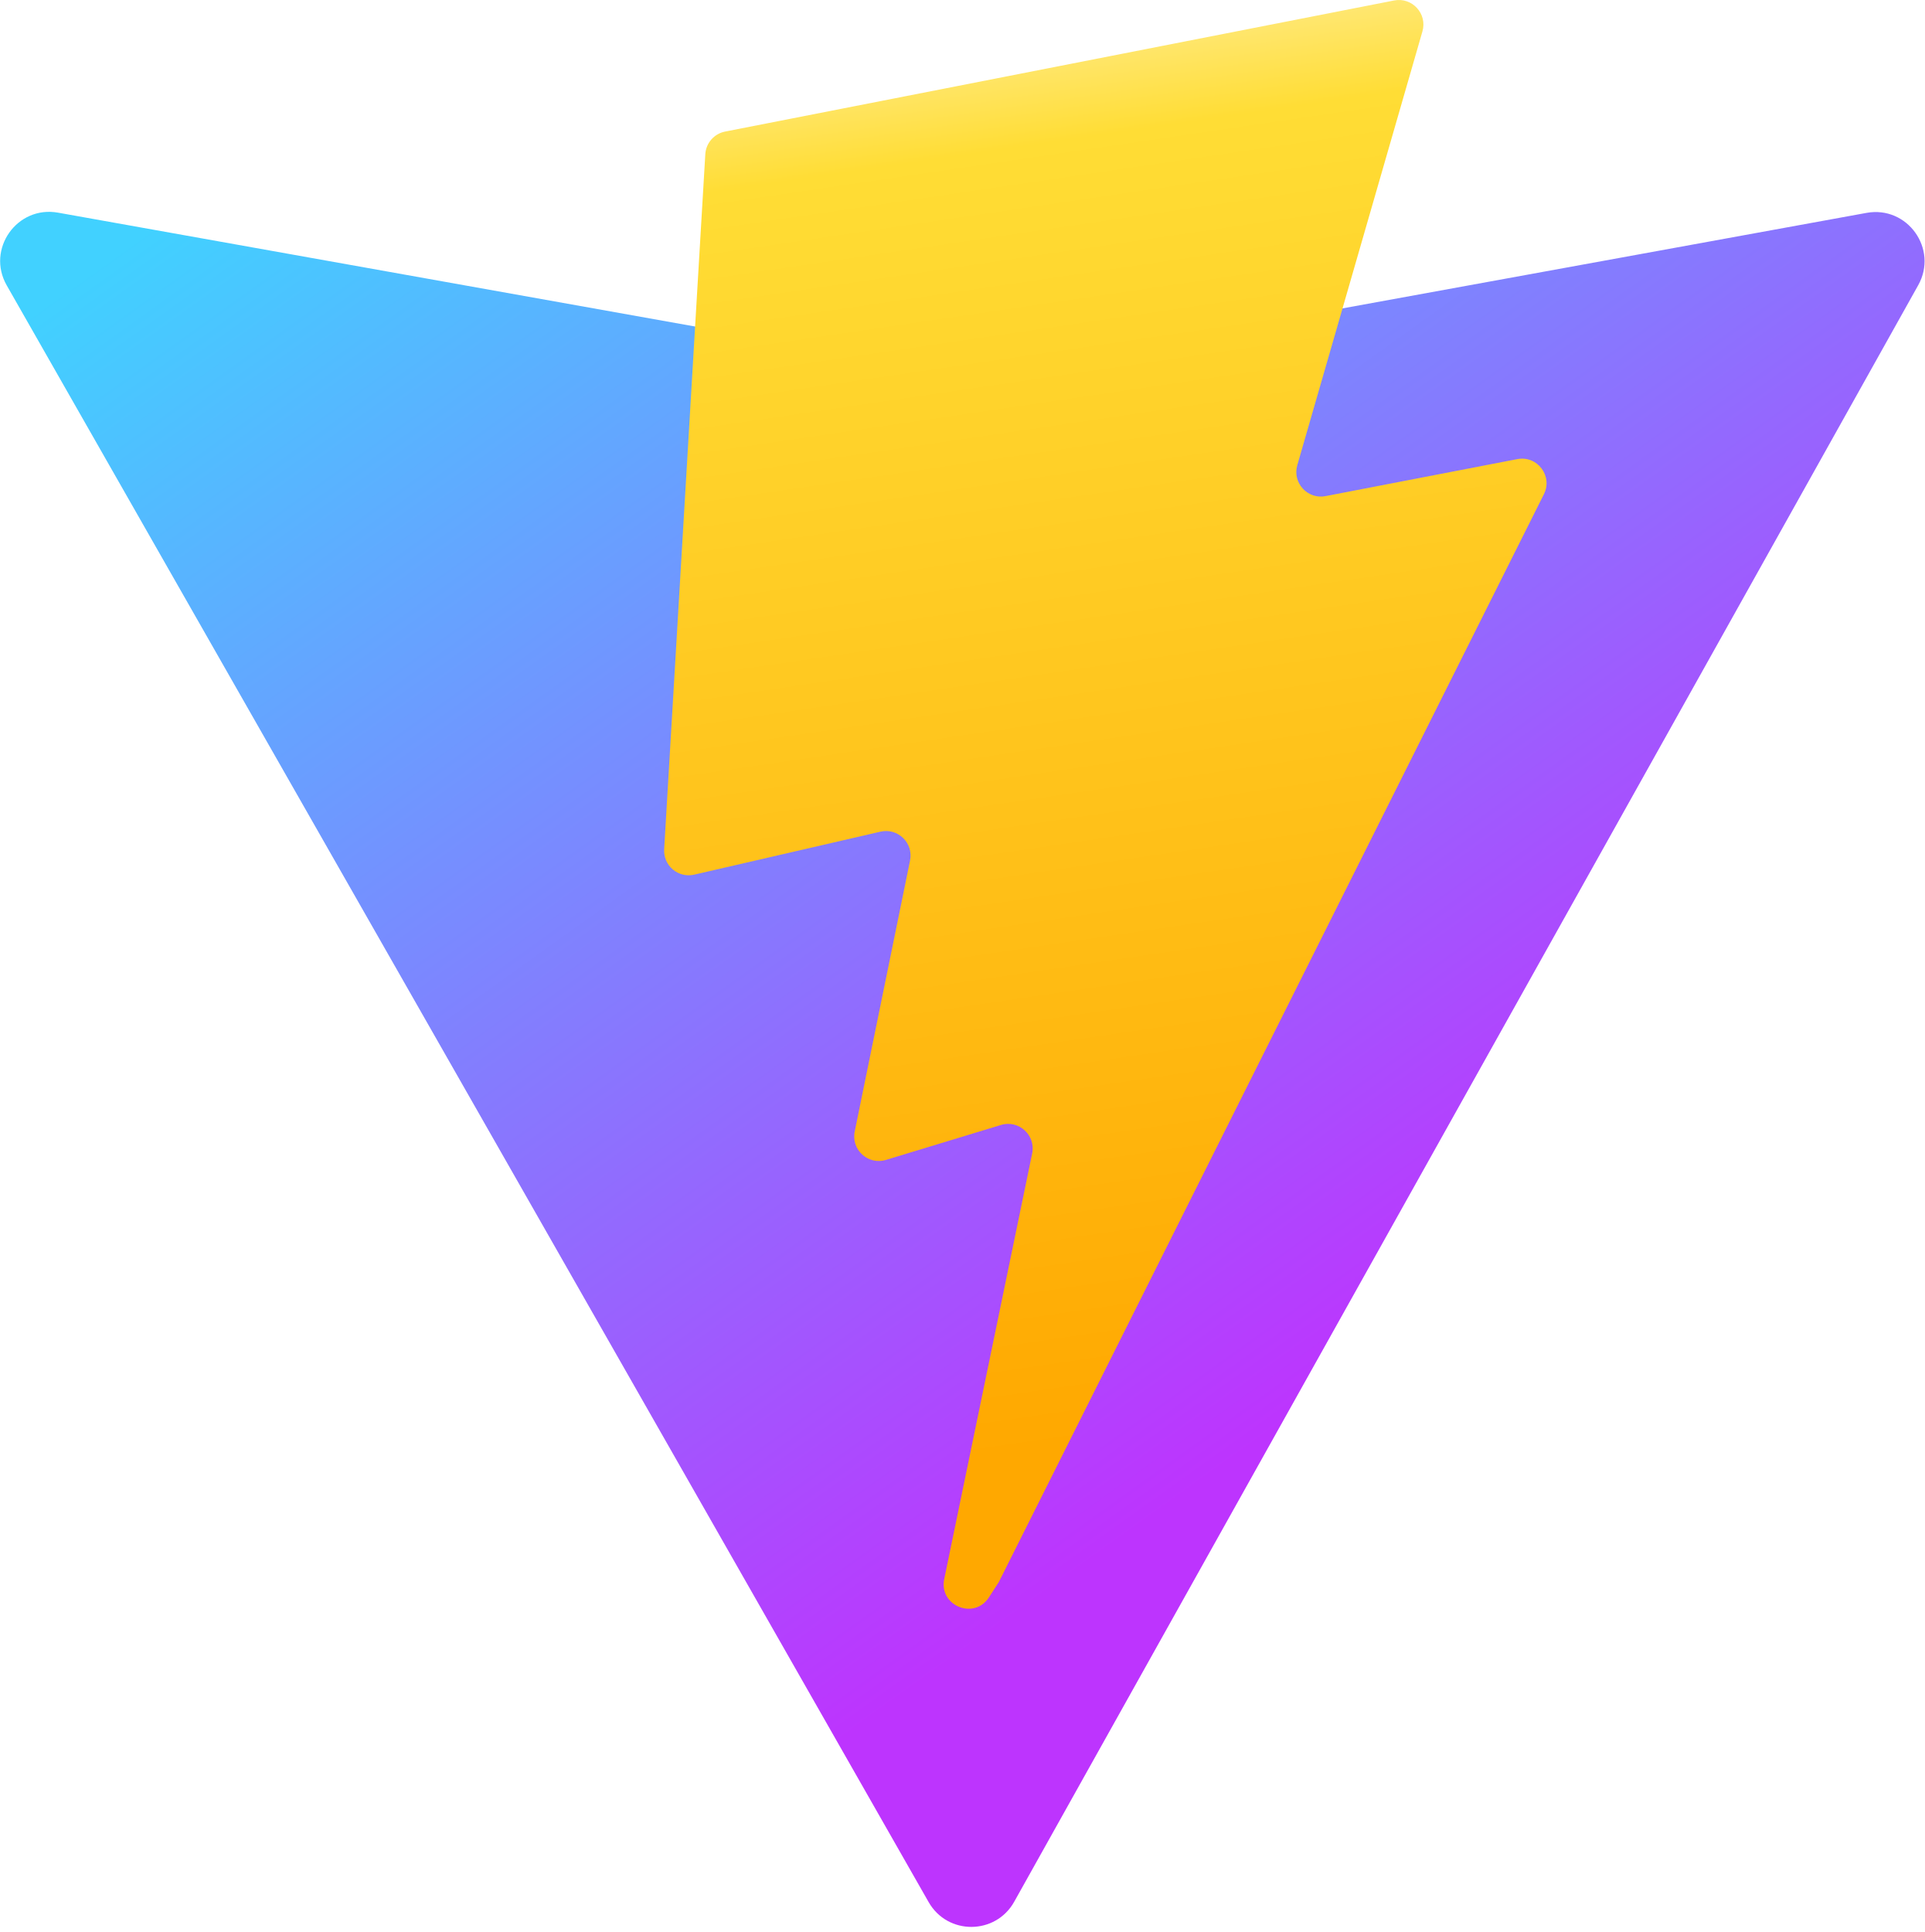
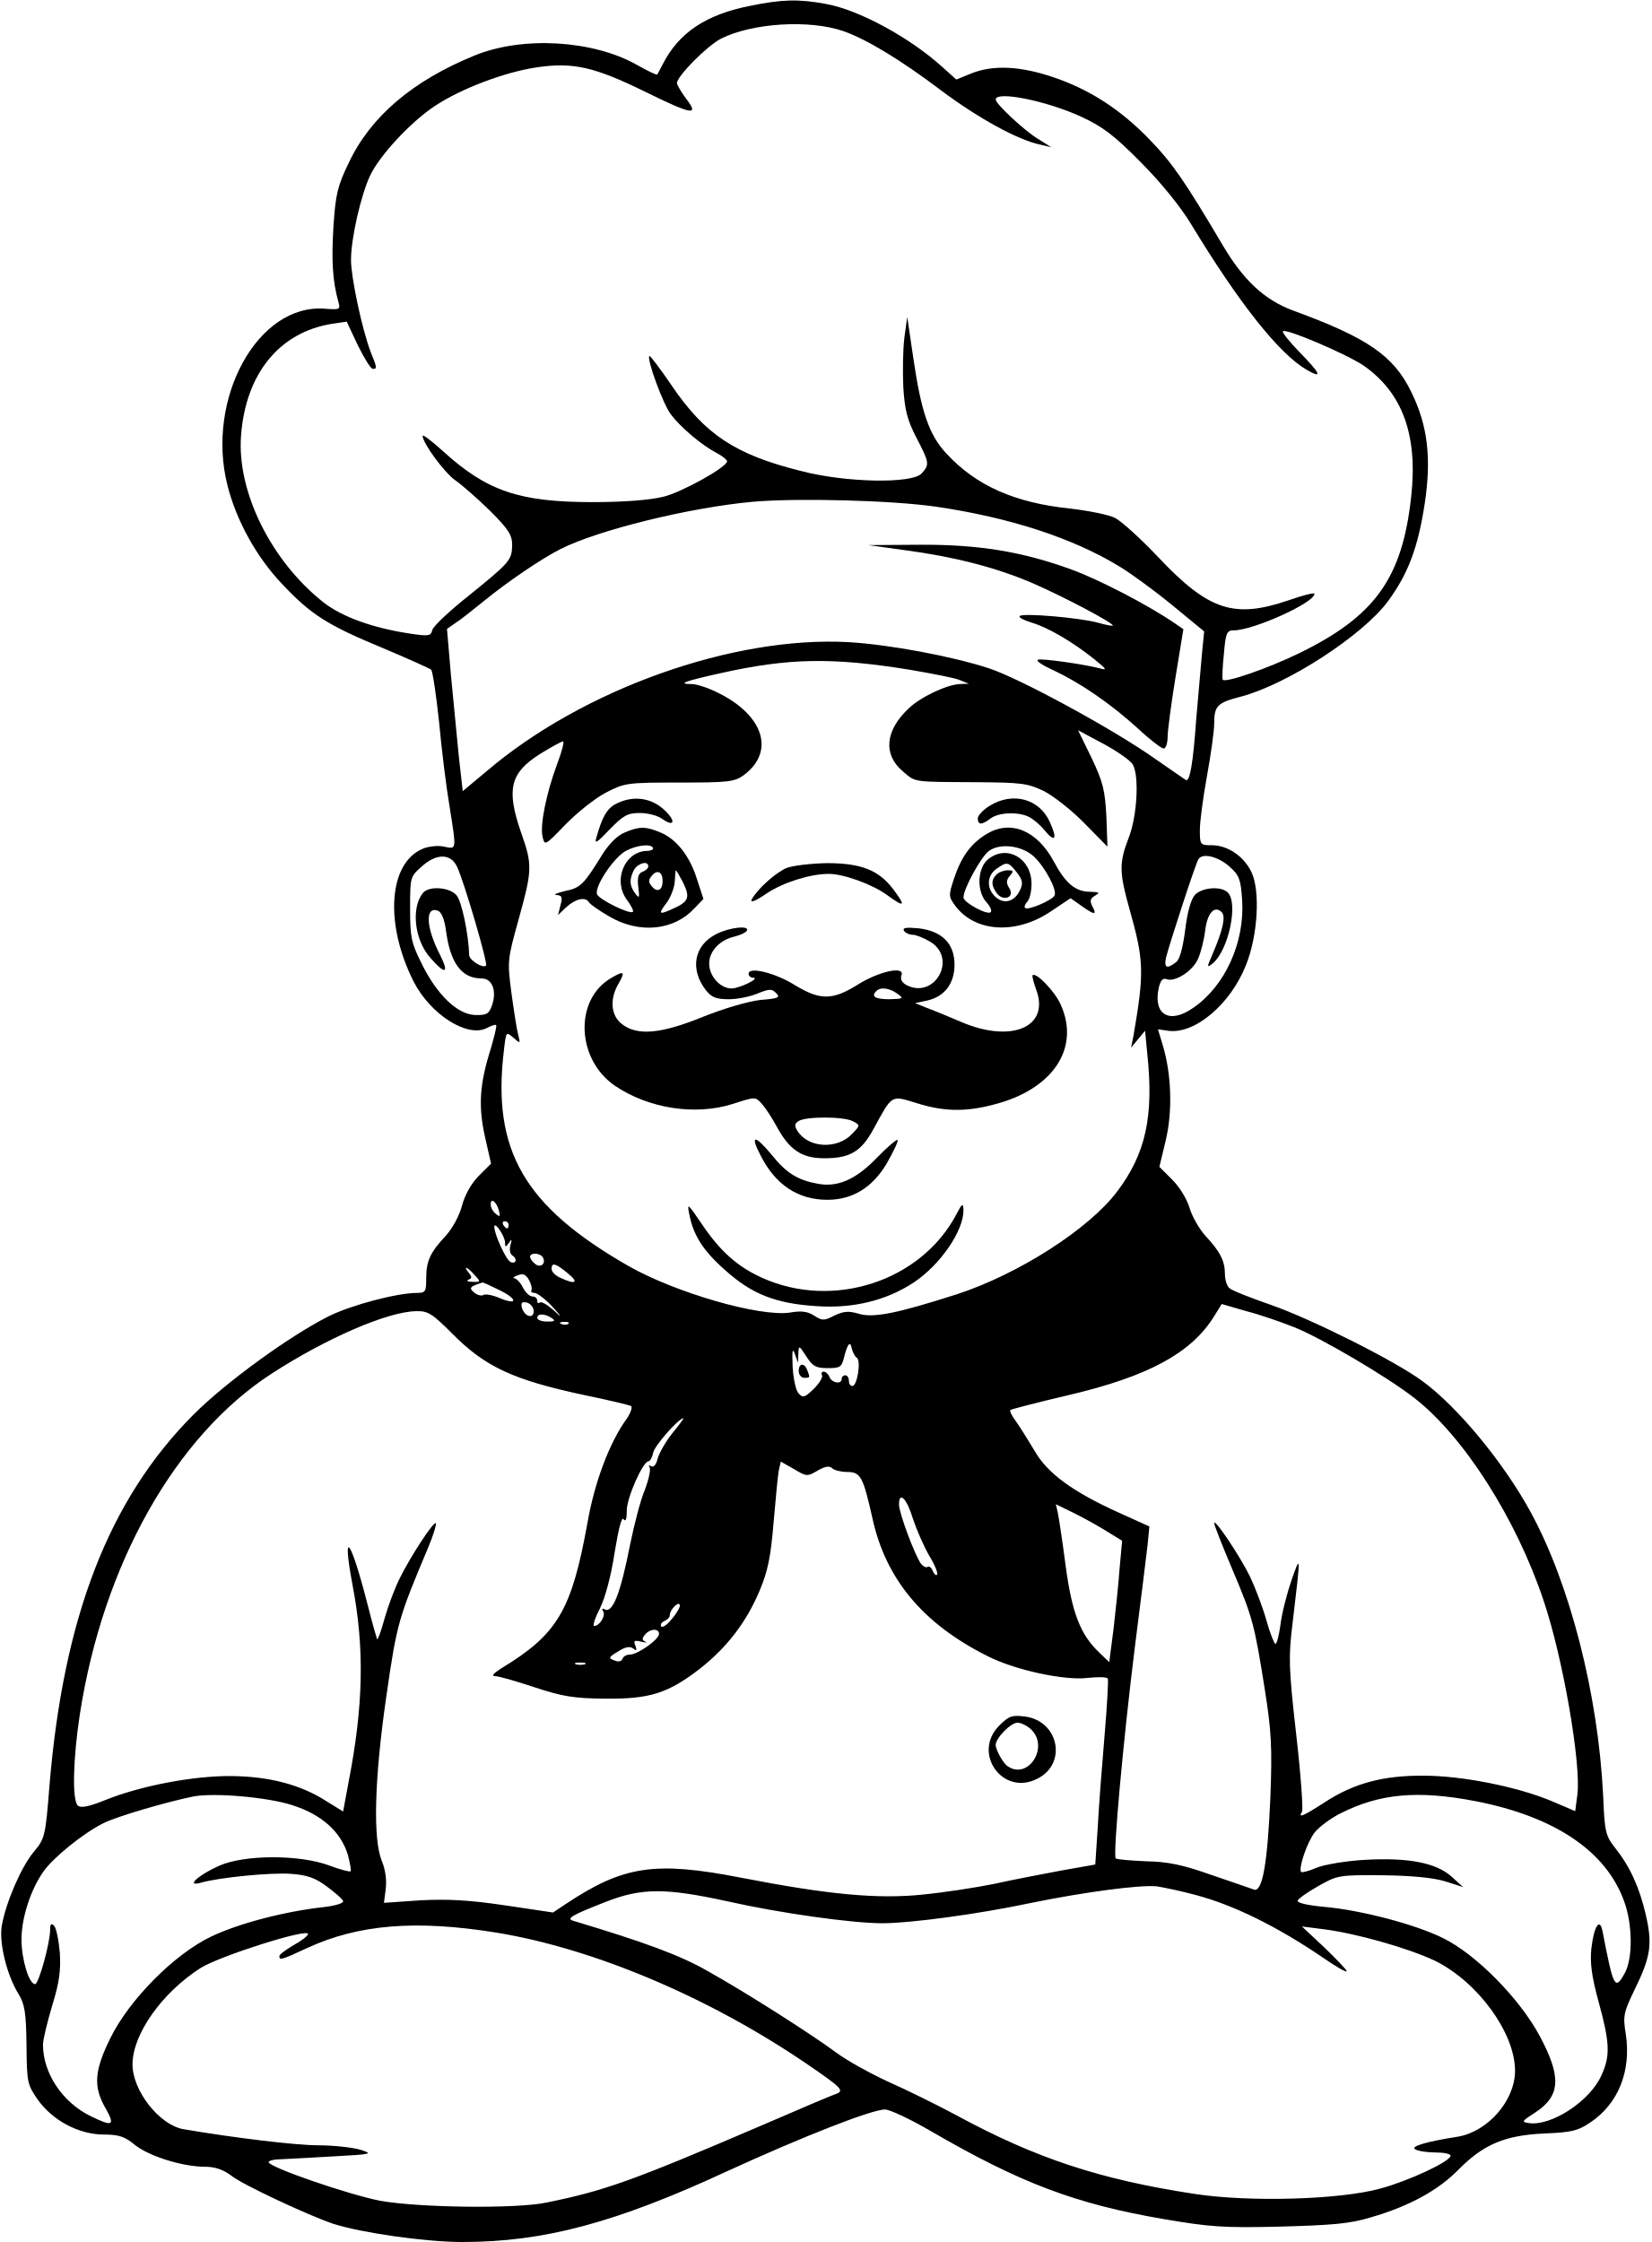
- <svg xmlns="http://www.w3.org/2000/svg" aria-hidden="true" role="img" class="iconify iconify--logos" width="31.88" height="32" preserveAspectRatio="xMidYMid meet" viewBox="0 0 256 257">
-   <defs>
-     <linearGradient id="IconifyId1813088fe1fbc01fb466" x1="-.828%" x2="57.636%" y1="7.652%" y2="78.411%">
-       <stop offset="0%" stop-color="#41D1FF" />
-       <stop offset="100%" stop-color="#BD34FE" />
-     </linearGradient>
-     <linearGradient id="IconifyId1813088fe1fbc01fb467" x1="43.376%" x2="50.316%" y1="2.242%" y2="89.03%">
-       <stop offset="0%" stop-color="#FFEA83" />
-       <stop offset="8.333%" stop-color="#FFDD35" />
-       <stop offset="100%" stop-color="#FFA800" />
-     </linearGradient>
-   </defs>
-   <path fill="url(#IconifyId1813088fe1fbc01fb466)" d="M255.153 37.938L134.897 252.976c-2.483 4.44-8.862 4.466-11.382.048L.875 37.958c-2.746-4.814 1.371-10.646 6.827-9.67l120.385 21.517a6.537 6.537 0 0 0 2.322-.004l117.867-21.483c5.438-.991 9.574 4.796 6.877 9.62Z" />
-   <path fill="url(#IconifyId1813088fe1fbc01fb467)" d="M185.432.063L96.44 17.501a3.268 3.268 0 0 0-2.634 3.014l-5.474 92.456a3.268 3.268 0 0 0 3.997 3.378l24.777-5.718c2.318-.535 4.413 1.507 3.936 3.838l-7.361 36.047c-.495 2.426 1.782 4.5 4.151 3.78l15.304-4.649c2.372-.72 4.652 1.36 4.15 3.788l-11.698 56.621c-.732 3.542 3.979 5.473 5.943 2.437l1.313-2.028l72.516-144.72c1.215-2.423-.88-5.186-3.54-4.672l-25.505 4.922c-2.396.462-4.435-1.77-3.759-4.114l16.646-57.705c.677-2.35-1.37-4.583-3.769-4.113Z" />
+ <svg xmlns="http://www.w3.org/2000/svg" version="1.0" width="461pt" height="626pt" viewBox="0 0 461 626" preserveAspectRatio="xMidYMid meet">
+   <g transform="translate(0,626) scale(0.1,-0.1)" fill="#000000" stroke="none">
+     <path d="M2096 6244 c-124 -24 -201 -75 -246 -164 -7 -14 -14 -26 -15 -28 -2 -2 -27 10 -57 27 -122 69 -319 81 -453 26 -172 -70 -290 -170 -351 -299 -32 -66 -37 -89 -43 -178 -6 -98 -2 -153 13 -208 7 -25 6 -25 -37 -22 -187 15 -333 -251 -272 -493 25 -99 81 -200 152 -275 81 -86 126 -115 283 -180 69 -29 129 -56 134 -60 4 -5 14 -71 22 -147 7 -76 20 -181 29 -234 20 -125 20 -120 -15 -113 -16 4 -44 1 -60 -6 -95 -40 -107 -209 -25 -371 47 -92 151 -158 205 -129 12 6 23 10 25 8 3 -2 -5 -32 -15 -67 -31 -98 -35 -159 -16 -245 l17 -75 -34 -34 c-21 -21 -39 -53 -47 -83 -7 -28 -27 -64 -45 -84 -44 -47 -55 -71 -55 -119 0 -37 -2 -41 -25 -41 -57 0 -184 -34 -247 -65 -111 -56 -288 -185 -378 -275 -236 -237 -363 -565 -402 -1037 -11 -141 -13 -147 -44 -184 -35 -42 -78 -142 -89 -206 -8 -48 14 -138 47 -191 17 -28 21 -52 22 -142 1 -104 2 -110 31 -152 42 -59 114 -97 183 -98 44 0 60 -5 90 -30 40 -31 132 -60 196 -60 26 0 50 -8 72 -25 33 -26 218 -112 284 -134 81 -26 259 -51 361 -51 227 0 427 53 740 198 212 97 403 172 440 172 13 0 71 -27 129 -61 248 -144 403 -203 649 -245 129 -22 167 -25 326 -21 146 4 194 8 253 26 107 31 189 76 246 135 69 69 128 94 238 99 74 3 93 7 127 30 80 53 116 145 100 249 -8 49 -6 59 25 123 45 92 50 126 31 209 -18 77 -44 134 -86 187 -26 33 -29 44 -33 145 -14 284 -93 592 -203 793 -74 136 -204 294 -302 365 -74 55 -307 172 -421 212 -58 20 -111 41 -117 47 -7 5 -13 23 -13 39 0 37 -13 63 -55 108 -17 19 -37 54 -44 78 -7 24 -28 58 -48 78 l-36 36 18 75 c19 81 16 184 -9 266 l-13 43 28 -4 c74 -11 175 74 218 184 33 82 40 207 15 259 -21 44 -66 75 -111 75 -32 0 -33 1 -33 43 0 23 9 91 20 151 11 60 20 126 20 145 0 51 9 59 75 76 129 34 340 171 410 266 56 76 84 149 103 274 19 127 8 218 -38 311 -49 101 -122 151 -330 227 -80 30 -138 84 -196 182 -106 179 -140 229 -204 295 -82 85 -169 141 -271 175 -92 31 -167 34 -227 10 l-42 -17 -38 34 c-91 83 -235 161 -326 177 -75 14 -123 13 -210 -5z m259 -71 c65 -23 158 -79 272 -165 104 -78 215 -139 278 -152 l30 -7 -35 22 c-39 23 -120 99 -120 111 0 25 141 -3 239 -48 60 -28 91 -51 166 -127 55 -55 111 -124 140 -172 134 -221 246 -363 324 -408 45 -26 38 -10 -21 50 -28 29 -49 55 -46 58 8 9 176 -63 224 -95 110 -76 153 -195 134 -367 -25 -228 -101 -334 -315 -438 -85 -41 -202 -82 -211 -73 -2 2 -1 34 3 71 5 60 8 67 28 67 54 0 225 77 225 102 0 4 -32 -4 -72 -18 -152 -52 -223 -29 -363 119 -49 52 -104 102 -122 111 -18 9 -74 20 -125 26 -155 16 -263 64 -346 154 -48 52 -70 115 -92 266 l-17 115 -8 -58 c-4 -32 -5 -94 -3 -138 4 -64 11 -91 36 -140 37 -71 38 -76 15 -101 -26 -29 -211 -26 -337 7 -184 46 -268 102 -361 239 -32 47 -60 84 -62 82 -8 -8 38 -134 60 -163 27 -36 87 -87 130 -109 15 -8 27 -18 27 -22 0 -16 -125 -86 -178 -99 -36 -9 -109 -15 -197 -15 -206 0 -296 31 -419 143 -31 28 -56 47 -56 42 0 -20 60 -102 91 -124 19 -13 62 -51 97 -85 52 -52 62 -68 62 -96 -1 -42 -6 -48 -121 -141 -53 -42 -99 -85 -102 -96 -4 -17 -10 -18 -63 -10 -105 16 -190 47 -242 88 -146 116 -241 309 -229 465 13 173 107 288 254 312 l41 6 31 -66 c18 -36 36 -66 42 -66 12 0 12 3 -6 47 -24 63 -55 208 -55 257 0 60 27 179 53 235 26 56 113 150 181 195 74 49 196 95 285 108 101 15 161 1 302 -68 132 -65 152 -68 115 -20 -14 19 -26 39 -26 44 0 19 84 104 123 124 87 44 247 54 342 21z m260 -1328 c204 -30 380 -87 511 -167 30 -18 96 -66 146 -107 l90 -74 -6 -61 c-3 -34 -10 -116 -16 -182 -9 -127 -18 -177 -29 -172 -3 2 -41 28 -84 58 -117 83 -380 226 -466 254 -104 34 -277 66 -391 73 -323 18 -742 -131 -1011 -360 l-67 -56 -11 97 c-5 53 -15 155 -22 227 l-11 129 23 16 c13 8 48 36 79 61 66 54 160 118 215 146 105 53 360 116 537 132 127 11 390 4 513 -14z m-75 -455 c64 -11 127 -23 140 -29 l25 -10 -25 -1 c-35 -1 -110 -36 -143 -68 -66 -62 -72 -129 -16 -176 36 -31 27 -29 204 -30 128 -1 144 -3 190 -25 27 -14 78 -54 113 -90 l64 -65 -3 85 c-4 72 -9 95 -41 162 l-38 78 71 -38 c39 -21 76 -47 82 -58 18 -33 12 -144 -12 -205 -27 -70 -26 -97 3 -200 40 -142 41 -175 11 -350 l-7 -35 20 24 19 23 6 -62 c19 -177 -4 -281 -84 -387 -79 -105 -276 -231 -448 -287 -166 -53 -233 -67 -274 -54 -28 8 -41 7 -67 -5 -29 -15 -34 -15 -56 -1 -18 12 -36 15 -69 9 -85 -12 -318 55 -450 130 -292 167 -382 323 -348 603 6 52 6 52 26 35 20 -18 20 -17 14 7 -4 14 -12 66 -19 117 -12 90 -11 94 20 206 38 137 39 152 7 242 -42 121 -31 167 53 220 31 19 60 35 64 35 4 0 -3 -28 -16 -62 -31 -83 -49 -173 -41 -205 6 -25 7 -24 63 34 32 33 82 73 112 89 54 28 59 29 207 29 138 0 154 2 180 21 87 65 56 166 -71 229 -27 14 -61 25 -75 25 -41 0 -20 8 79 30 192 43 313 45 530 10z m-1264 -550 c19 -39 87 -271 81 -276 -8 -9 -47 15 -47 29 -2 60 -21 152 -36 168 -20 22 -76 26 -93 6 -34 -42 -24 -132 21 -182 41 -47 53 -44 27 8 -40 77 -43 138 -6 124 10 -4 18 -25 22 -54 12 -93 44 -135 100 -135 30 0 43 -36 28 -77 -8 -22 -15 -26 -47 -25 -49 2 -106 56 -149 144 -29 58 -32 74 -32 153 0 88 0 89 33 118 41 37 81 36 98 -1z m2156 1 c28 -25 32 -35 36 -93 8 -118 -47 -240 -135 -301 -67 -48 -114 -21 -98 54 5 21 11 29 22 25 23 -9 73 22 88 57 8 18 17 54 20 80 6 48 26 70 46 50 12 -12 3 -51 -26 -118 -16 -37 -16 -38 1 -25 44 37 72 168 42 198 -19 19 -73 14 -92 -7 -11 -12 -21 -48 -27 -98 -7 -52 -15 -82 -26 -90 -26 -20 -34 -15 -27 15 9 36 82 261 90 273 11 18 54 8 86 -20z m-2039 -961 c4 -17 3 -19 -9 -9 -8 6 -14 18 -14 26 0 20 16 8 23 -17z m27 -40 c0 -5 -2 -10 -4 -10 -3 0 -8 5 -11 10 -3 6 -1 10 4 10 6 0 11 -4 11 -10z m-10 -49 c0 -14 2 -14 11 -1 8 12 9 10 4 -7 -3 -12 -1 -24 5 -28 15 -9 12 -25 -4 -19 -13 5 -46 78 -46 99 1 16 30 -27 30 -44z m105 -41 c11 -17 -5 -32 -21 -19 -8 6 -14 15 -14 20 0 12 27 11 35 -1z m70 -45 c32 -26 23 -33 -20 -13 -14 6 -25 17 -25 25 0 19 11 16 45 -12z m-260 -5 c18 -19 17 -20 -6 -19 -13 0 -18 3 -11 6 10 4 10 8 1 19 -18 22 -4 17 16 -6z m159 -42 c-3 -5 1 -8 8 -8 8 0 30 -17 49 -37 30 -33 30 -35 3 -10 -17 15 -33 24 -37 20 -4 -3 -7 -1 -7 5 0 7 -6 12 -13 12 -8 0 -20 11 -27 25 -7 14 -18 25 -24 26 -6 0 -2 4 9 8 15 6 23 3 32 -13 6 -11 9 -24 7 -28z m-90 0 c52 -25 52 -44 0 -22 -19 8 -39 12 -45 8 -5 -3 -17 0 -25 7 -16 13 -12 17 23 28 1 1 23 -9 47 -21z m96 -59 c0 -23 -26 -15 -33 10 -3 14 0 17 14 14 11 -3 19 -14 19 -24z m2124 -45 c73 -29 257 -137 333 -196 138 -106 286 -337 363 -568 54 -160 105 -456 94 -541 l-6 -46 -68 29 c-94 39 -247 70 -355 70 -112 1 -195 -21 -276 -74 -62 -40 -75 -45 -64 -27 4 5 -3 103 -16 216 -21 186 -22 216 -10 312 23 194 23 194 -4 116 -13 -38 -27 -94 -30 -122 -4 -29 -10 -53 -14 -53 -3 0 -15 29 -25 65 -10 36 -31 91 -46 123 -28 57 -100 165 -100 149 0 -5 22 -61 49 -125 59 -139 63 -156 92 -337 19 -120 21 -163 16 -301 -8 -186 -22 -268 -46 -260 -9 3 -62 22 -119 41 -79 28 -121 37 -182 38 -43 2 -81 5 -85 8 -8 9 21 330 54 594 16 127 32 253 35 281 l5 52 -82 37 c-131 59 -203 111 -239 175 -18 30 -41 67 -52 82 -11 15 -18 29 -15 31 2 2 74 21 160 41 226 53 345 118 409 221 l21 34 69 -20 c39 -10 99 -31 134 -45z m-2351 -18 c92 -93 171 -129 367 -171 68 -14 127 -28 132 -31 4 -3 -1 -19 -12 -35 -48 -66 -90 -177 -110 -292 -44 -243 -83 -310 -240 -405 -22 -14 -29 -22 -18 -22 10 0 59 -14 110 -31 79 -26 109 -31 198 -32 125 -1 176 15 267 86 74 59 127 128 164 216 23 55 31 94 39 192 6 68 12 134 15 146 l5 22 37 -21 c35 -21 37 -21 66 -4 21 12 33 14 41 6 5 -5 24 -10 42 -10 37 0 44 -14 70 -130 37 -169 141 -294 321 -384 76 -39 216 -69 279 -61 29 3 54 3 57 -2 2 -4 -2 -75 -9 -158 -7 -82 -16 -197 -19 -255 l-7 -106 -96 -17 c-53 -10 -137 -26 -186 -37 -49 -10 -139 -24 -200 -30 -126 -13 -264 0 -506 47 -241 47 -329 34 -490 -73 l-36 -24 -134 20 c-102 15 -160 18 -237 14 l-101 -7 5 39 c3 25 -1 54 -11 78 -25 61 -21 228 13 462 29 202 34 217 116 412 15 35 24 66 22 69 -6 6 -68 -88 -100 -152 -14 -27 -33 -78 -43 -113 -9 -34 -19 -61 -21 -59 -1 2 -14 46 -27 98 -47 183 -72 216 -42 55 34 -177 31 -338 -11 -553 l-15 -81 -47 29 c-71 46 -160 69 -265 70 -105 1 -253 -27 -352 -67 -47 -19 -69 -23 -77 -15 -16 16 -13 131 6 255 65 419 267 777 536 951 153 99 324 173 403 174 33 1 45 -7 101 -63z m277 44 c12 -8 9 -10 -12 -10 -16 0 -28 5 -28 10 0 13 20 13 40 0z m47 -16 c-3 -3 -12 -4 -19 -1 -8 3 -5 6 6 6 11 1 17 -2 13 -5z m805 -95 c13 -8 1 -79 -12 -79 -6 0 -10 7 -10 15 0 8 -4 15 -10 15 -5 0 -10 -4 -10 -10 0 -16 -27 -12 -34 5 -3 8 -10 15 -16 15 -6 0 -8 -4 -5 -10 3 -5 -7 -22 -23 -38 -25 -24 -30 -26 -42 -13 -8 8 -15 41 -17 75 -2 45 0 54 6 36 l9 -25 1 25 c1 25 2 24 22 -7 18 -28 27 -33 60 -33 34 0 39 3 45 28 10 40 18 50 22 27 3 -11 9 -23 14 -26z m-515 -211 c-19 -24 -37 -56 -41 -71 -4 -17 -11 -25 -18 -21 -6 4 -8 3 -4 -4 3 -6 -3 -34 -14 -63 -12 -28 -29 -95 -40 -148 -28 -143 -50 -198 -73 -184 -6 3 -7 1 -3 -6 8 -12 -10 -41 -25 -41 -5 0 2 22 16 49 15 31 31 90 41 156 11 67 20 102 25 93 6 -8 9 0 9 25 0 35 45 137 61 137 4 0 10 11 13 25 5 20 70 94 84 95 2 0 -12 -19 -31 -42z m672 -239 c10 -30 30 -76 45 -102 16 -26 26 -51 22 -54 -3 -3 -8 2 -12 11 -3 9 -10 14 -14 11 -4 -3 -12 1 -18 8 -16 20 -62 142 -62 166 0 39 22 17 39 -40z m545 -37 l39 -24 -7 -76 c-3 -43 -11 -119 -17 -170 l-12 -93 -27 26 c-54 51 -77 111 -95 245 -9 69 -19 135 -22 148 l-5 22 53 -26 c30 -15 71 -38 93 -52z m-1218 -242 c-13 -17 -27 -26 -30 -21 -3 5 1 11 9 15 8 3 15 10 15 16 0 15 24 40 28 29 2 -5 -8 -23 -22 -39z m-36 -42 c0 -16 -60 -58 -82 -58 -9 0 -18 -5 -20 -12 -3 -7 -12 -9 -23 -4 -17 6 -16 9 11 25 20 13 33 15 42 8 9 -7 11 -6 6 8 -6 14 -3 16 17 11 13 -3 18 -3 11 0 -10 5 -10 9 -1 20 14 17 39 18 39 2z m-207 -85 c-7 -2 -19 -2 -25 0 -7 3 -2 5 12 5 14 0 19 -2 13 -5z m-818 -393 c83 -26 136 -74 156 -138 6 -23 10 -44 8 -47 -3 -2 -30 5 -59 16 -82 31 -236 31 -307 0 -59 -26 -96 -60 -53 -48 52 15 197 29 252 25 44 -3 68 -11 100 -35 23 -17 44 -35 46 -41 2 -6 -21 -13 -55 -17 -109 -12 -238 -46 -313 -82 -103 -49 -229 -176 -282 -284 -45 -91 -48 -136 -13 -196 27 -48 20 -52 -41 -22 -79 38 -134 120 -134 200 0 14 12 63 26 110 20 65 24 98 21 147 -3 35 -10 69 -16 75 -8 8 -11 5 -11 -11 0 -37 -32 -152 -42 -152 -17 0 -38 69 -38 125 0 59 25 138 61 189 27 39 111 107 167 135 37 19 178 60 252 75 58 11 207 -2 275 -24z m3304 11 c222 -43 366 -140 416 -281 23 -63 24 -157 2 -198 -28 -51 -32 -44 -63 117 -8 38 -24 11 -31 -50 -4 -41 1 -78 21 -151 31 -113 32 -149 7 -203 -32 -72 -140 -142 -202 -133 -22 3 -21 5 18 30 70 46 73 99 12 213 -57 106 -178 228 -269 273 -78 39 -231 79 -335 88 -44 4 -74 11 -72 17 2 6 28 24 58 41 53 30 57 31 179 30 83 -1 142 -7 175 -17 l50 -16 -32 29 c-43 39 -122 54 -243 47 -52 -3 -112 -13 -134 -22 -21 -9 -40 -14 -43 -12 -9 9 17 85 38 111 12 15 44 39 72 53 109 55 214 65 376 34z m-781 -262 c106 -28 229 -88 363 -180 32 -22 59 -37 59 -33 0 4 -28 33 -62 66 l-63 59 55 -7 c93 -11 241 -53 317 -89 119 -59 223 -201 223 -307 0 -83 -76 -170 -160 -184 -89 -14 -132 -27 -119 -35 8 -5 33 -9 57 -9 23 0 42 -4 42 -9 0 -16 -118 -71 -197 -92 -113 -31 -364 -38 -516 -15 -264 40 -444 99 -667 220 -52 28 -137 70 -189 93 -52 24 -117 60 -145 81 -70 52 -252 168 -361 229 -77 44 -175 80 -375 140 -20 6 -3 16 92 53 100 39 166 39 340 1 147 -33 347 -61 432 -61 78 0 270 26 411 56 151 31 309 52 355 47 19 -3 68 -13 108 -24z m-1953 -105 c271 -44 594 -180 868 -367 98 -67 106 -75 80 -84 -10 -3 -101 -42 -203 -86 -366 -157 -442 -184 -605 -217 -86 -18 -357 -14 -463 5 -88 17 -312 94 -312 108 0 4 15 8 33 8 17 1 84 4 147 8 110 6 113 7 75 19 -22 6 -74 12 -116 12 -64 0 -236 21 -377 45 -67 12 -142 107 -142 181 0 84 82 200 190 269 52 33 300 112 300 95 0 -5 -18 -19 -40 -31 -22 -13 -40 -26 -40 -31 0 -12 5 -11 78 23 143 66 303 79 527 43z" />
+     <path d="M2525 4724 c137 -18 254 -48 355 -91 84 -36 232 -114 227 -120 -2 -1 -20 2 -40 8 -50 14 -210 28 -220 19 -4 -4 12 -12 35 -19 46 -14 114 -54 175 -103 33 -27 35 -30 13 -24 -48 12 -160 28 -172 24 -7 -3 13 -16 44 -30 73 -34 158 -92 235 -162 33 -31 66 -56 72 -56 6 0 11 15 11 33 0 17 10 92 22 166 l22 134 -23 16 c-74 51 -215 124 -290 151 -137 50 -260 70 -424 69 l-142 -1 100 -14z" />
+     <path d="M1719 4015 c-25 -13 -38 -37 -54 -94 -6 -19 2 -14 37 23 38 39 50 46 84 46 22 0 50 -7 62 -16 37 -26 40 -5 4 27 -37 33 -88 38 -133 14z" />
+     <path d="M2763 4010 c-18 -11 -33 -27 -33 -35 0 -19 11 -19 36 0 23 17 77 19 107 4 12 -6 32 -23 44 -38 29 -35 36 -24 14 24 -29 65 -104 85 -168 45z" />
+     <path d="M1743 3935 c-20 -8 -44 -33 -62 -62 -52 -84 -60 -92 -104 -101 -23 -6 -34 -10 -23 -11 15 -1 17 -6 11 -28 l-7 -28 24 23 c26 23 53 29 63 12 4 -6 30 -24 58 -40 83 -48 179 -38 236 24 l25 26 -18 55 c-20 65 -58 113 -103 131 -40 17 -59 17 -100 -1z m80 -42 c3 -5 -6 -9 -20 -9 -60 -4 -92 -83 -53 -136 12 -16 20 -32 17 -34 -8 -8 -94 34 -100 49 -8 21 46 102 80 121 30 16 69 21 76 9z m-13 -52 c0 -5 -7 -12 -16 -15 -12 -5 -15 -16 -12 -42 4 -32 3 -34 -9 -18 -16 22 -16 39 -3 65 11 19 40 27 40 10z m40 -41 c0 -26 -15 -33 -30 -15 -10 12 -10 18 0 30 15 18 30 11 30 -15z m55 0 c22 -43 19 -56 -19 -74 -47 -22 -50 -20 -25 13 12 16 22 43 23 60 1 17 2 31 3 31 1 0 9 -13 18 -30z" />
+     <path d="M2754 3931 c-43 -26 -70 -63 -90 -123 -16 -48 -16 -51 3 -77 55 -74 169 -81 265 -17 l57 38 30 -21 c36 -26 45 -27 31 -2 -8 16 -6 22 7 30 15 9 13 10 -13 11 -41 0 -69 23 -102 85 -47 87 -121 117 -188 76z m133 -63 c31 -29 66 -95 57 -109 -9 -14 -75 -42 -82 -34 -3 3 0 11 6 17 7 7 12 29 12 50 0 72 -69 111 -121 69 -30 -24 -33 -89 -5 -120 11 -12 16 -24 12 -28 -9 -9 -76 27 -76 41 0 25 50 115 71 130 32 23 93 15 126 -16z m-48 -44 c16 -21 18 -30 9 -49 -15 -33 -45 -41 -69 -19 -25 23 -24 59 3 78 30 21 33 20 57 -10z" />
+     <path d="M2782 3818 c-15 -15 -15 -30 1 -52 18 -24 51 -12 35 14 -9 14 -9 22 1 34 12 14 11 16 -6 16 -10 0 -24 -5 -31 -12z" />
+     <path d="M2195 3836 c-31 -14 -80 -58 -96 -87 -6 -11 9 -6 41 16 46 31 122 55 174 55 41 0 122 -29 164 -60 48 -35 52 -31 16 17 -41 54 -90 73 -186 73 -46 -1 -96 -7 -113 -14z" />
+     <path d="M2000 3652 c-62 -31 -75 -98 -29 -157 16 -20 29 -25 64 -25 23 0 59 7 80 16 33 13 40 14 52 1 12 -12 7 -15 -44 -19 -34 -4 -100 -23 -160 -47 -118 -48 -184 -54 -227 -20 -30 23 -34 68 -11 109 22 38 18 41 -19 19 -103 -60 -97 -226 10 -300 94 -64 225 -85 331 -51 62 20 62 20 80 0 10 -11 29 -40 43 -66 34 -62 68 -85 127 -86 74 -1 107 17 142 82 53 97 48 94 120 72 76 -24 137 -25 216 -4 165 42 242 158 186 280 -16 36 -68 90 -78 81 -2 -2 3 -21 11 -43 36 -102 -70 -147 -209 -88 -33 14 -76 32 -95 39 l-35 14 32 7 c49 10 78 47 78 100 0 59 -34 94 -100 102 -35 3 -46 2 -41 -7 4 -6 15 -11 24 -11 9 0 32 -9 50 -20 76 -47 11 -162 -68 -120 -12 7 -17 16 -13 27 10 27 -64 11 -125 -28 -68 -42 -103 -42 -172 0 -56 35 -130 53 -130 32 0 -6 6 -11 13 -11 21 -1 -37 -29 -60 -30 -32 0 -63 34 -63 70 0 34 30 66 71 75 16 4 31 11 34 16 10 16 -48 10 -85 -9z m506 -167 c18 -13 16 -14 -23 -15 -40 0 -52 8 -36 23 11 12 38 8 59 -8z m-124 -356 c20 -11 20 -11 -3 -35 -41 -44 -123 -40 -153 9 -8 13 -8 20 4 27 20 13 127 13 152 -1z" />
+     <path d="M2124 3033 c41 -81 104 -123 186 -123 70 0 126 34 166 102 19 33 33 63 30 65 -2 3 -29 -20 -58 -50 -59 -61 -110 -83 -166 -72 -55 10 -87 30 -127 80 -48 58 -62 57 -31 -2z" />
+     <path d="M1924 2872 c11 -59 37 -102 99 -157 75 -68 142 -95 258 -102 101 -7 194 16 270 66 75 50 140 145 139 203 -1 20 -4 18 -20 -13 -99 -187 -345 -267 -544 -176 -68 31 -116 74 -167 150 -38 56 -41 59 -35 29z" />
+     <path d="M2790 1442 c-77 -77 10 -199 107 -148 83 42 59 160 -34 173 -37 5 -46 2 -73 -25z m90 -12 c49 -49 -9 -140 -66 -102 -13 8 -34 46 -34 60 0 19 42 62 61 62 10 0 28 -9 39 -20z" />
+     <path d="M2230 2432 c0 -10 7 -19 15 -19 17 0 17 0 9 21 -8 22 -24 20 -24 -2z" />
+   </g>
</svg>
